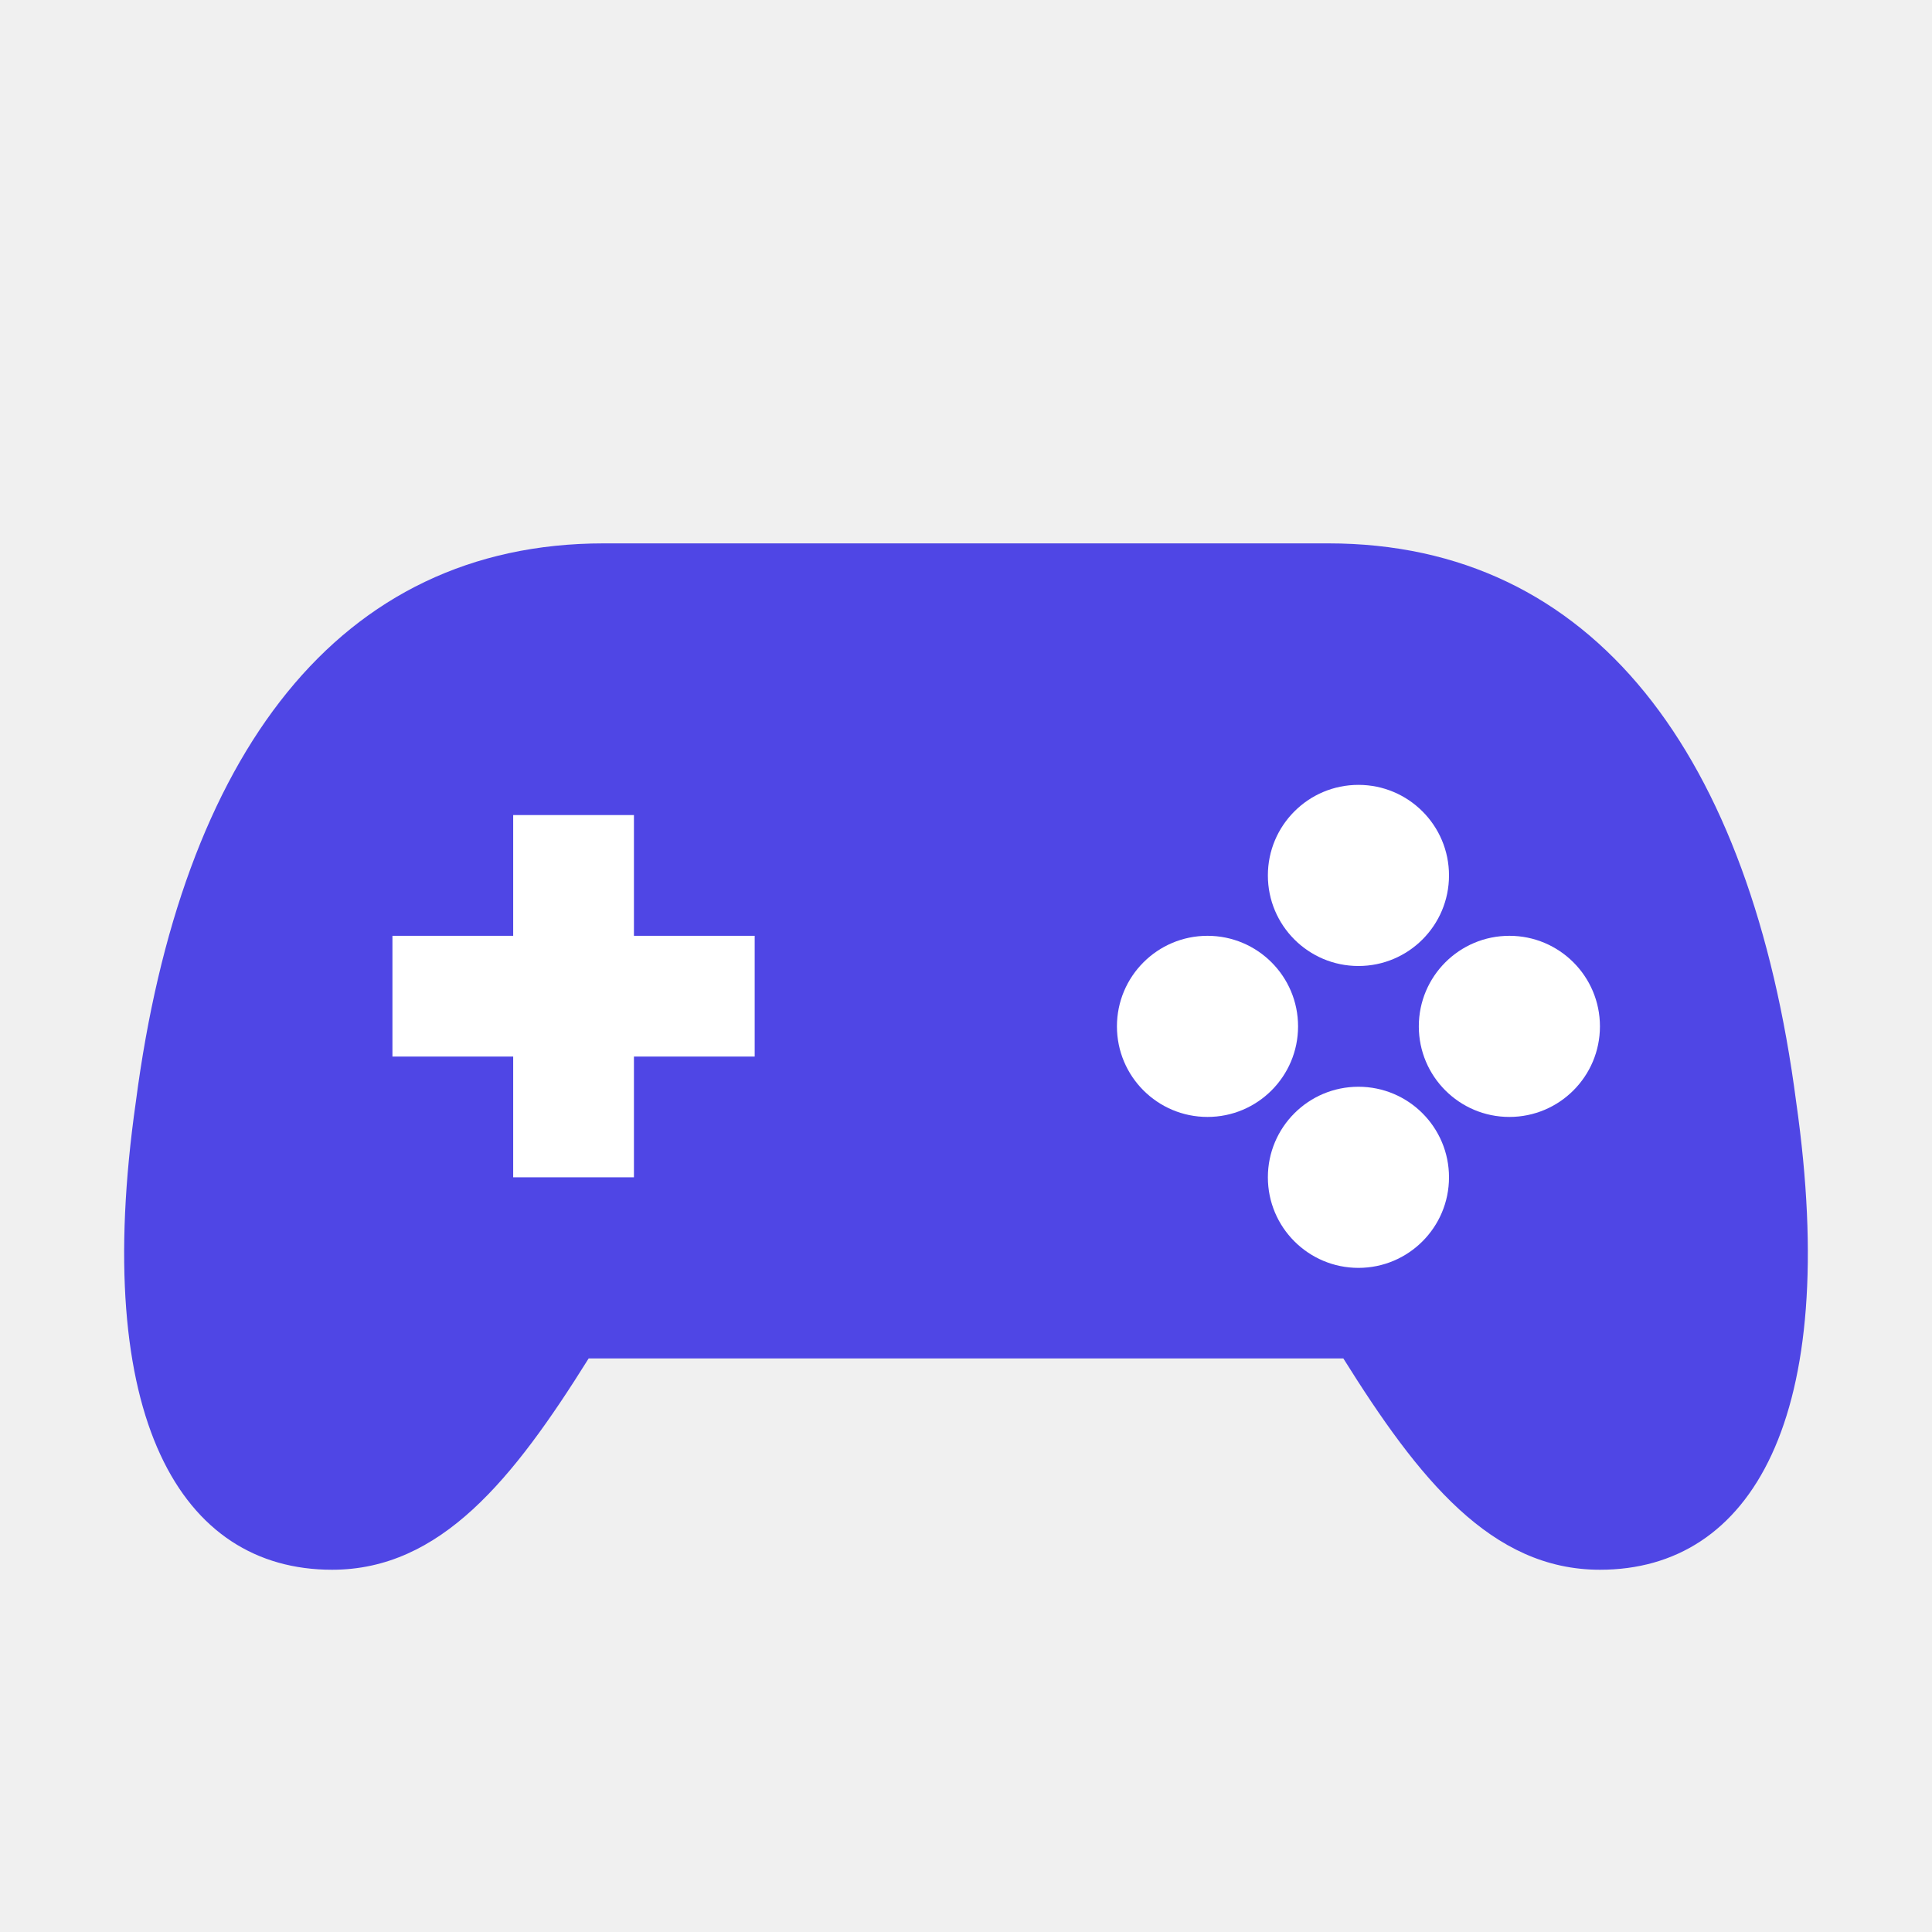
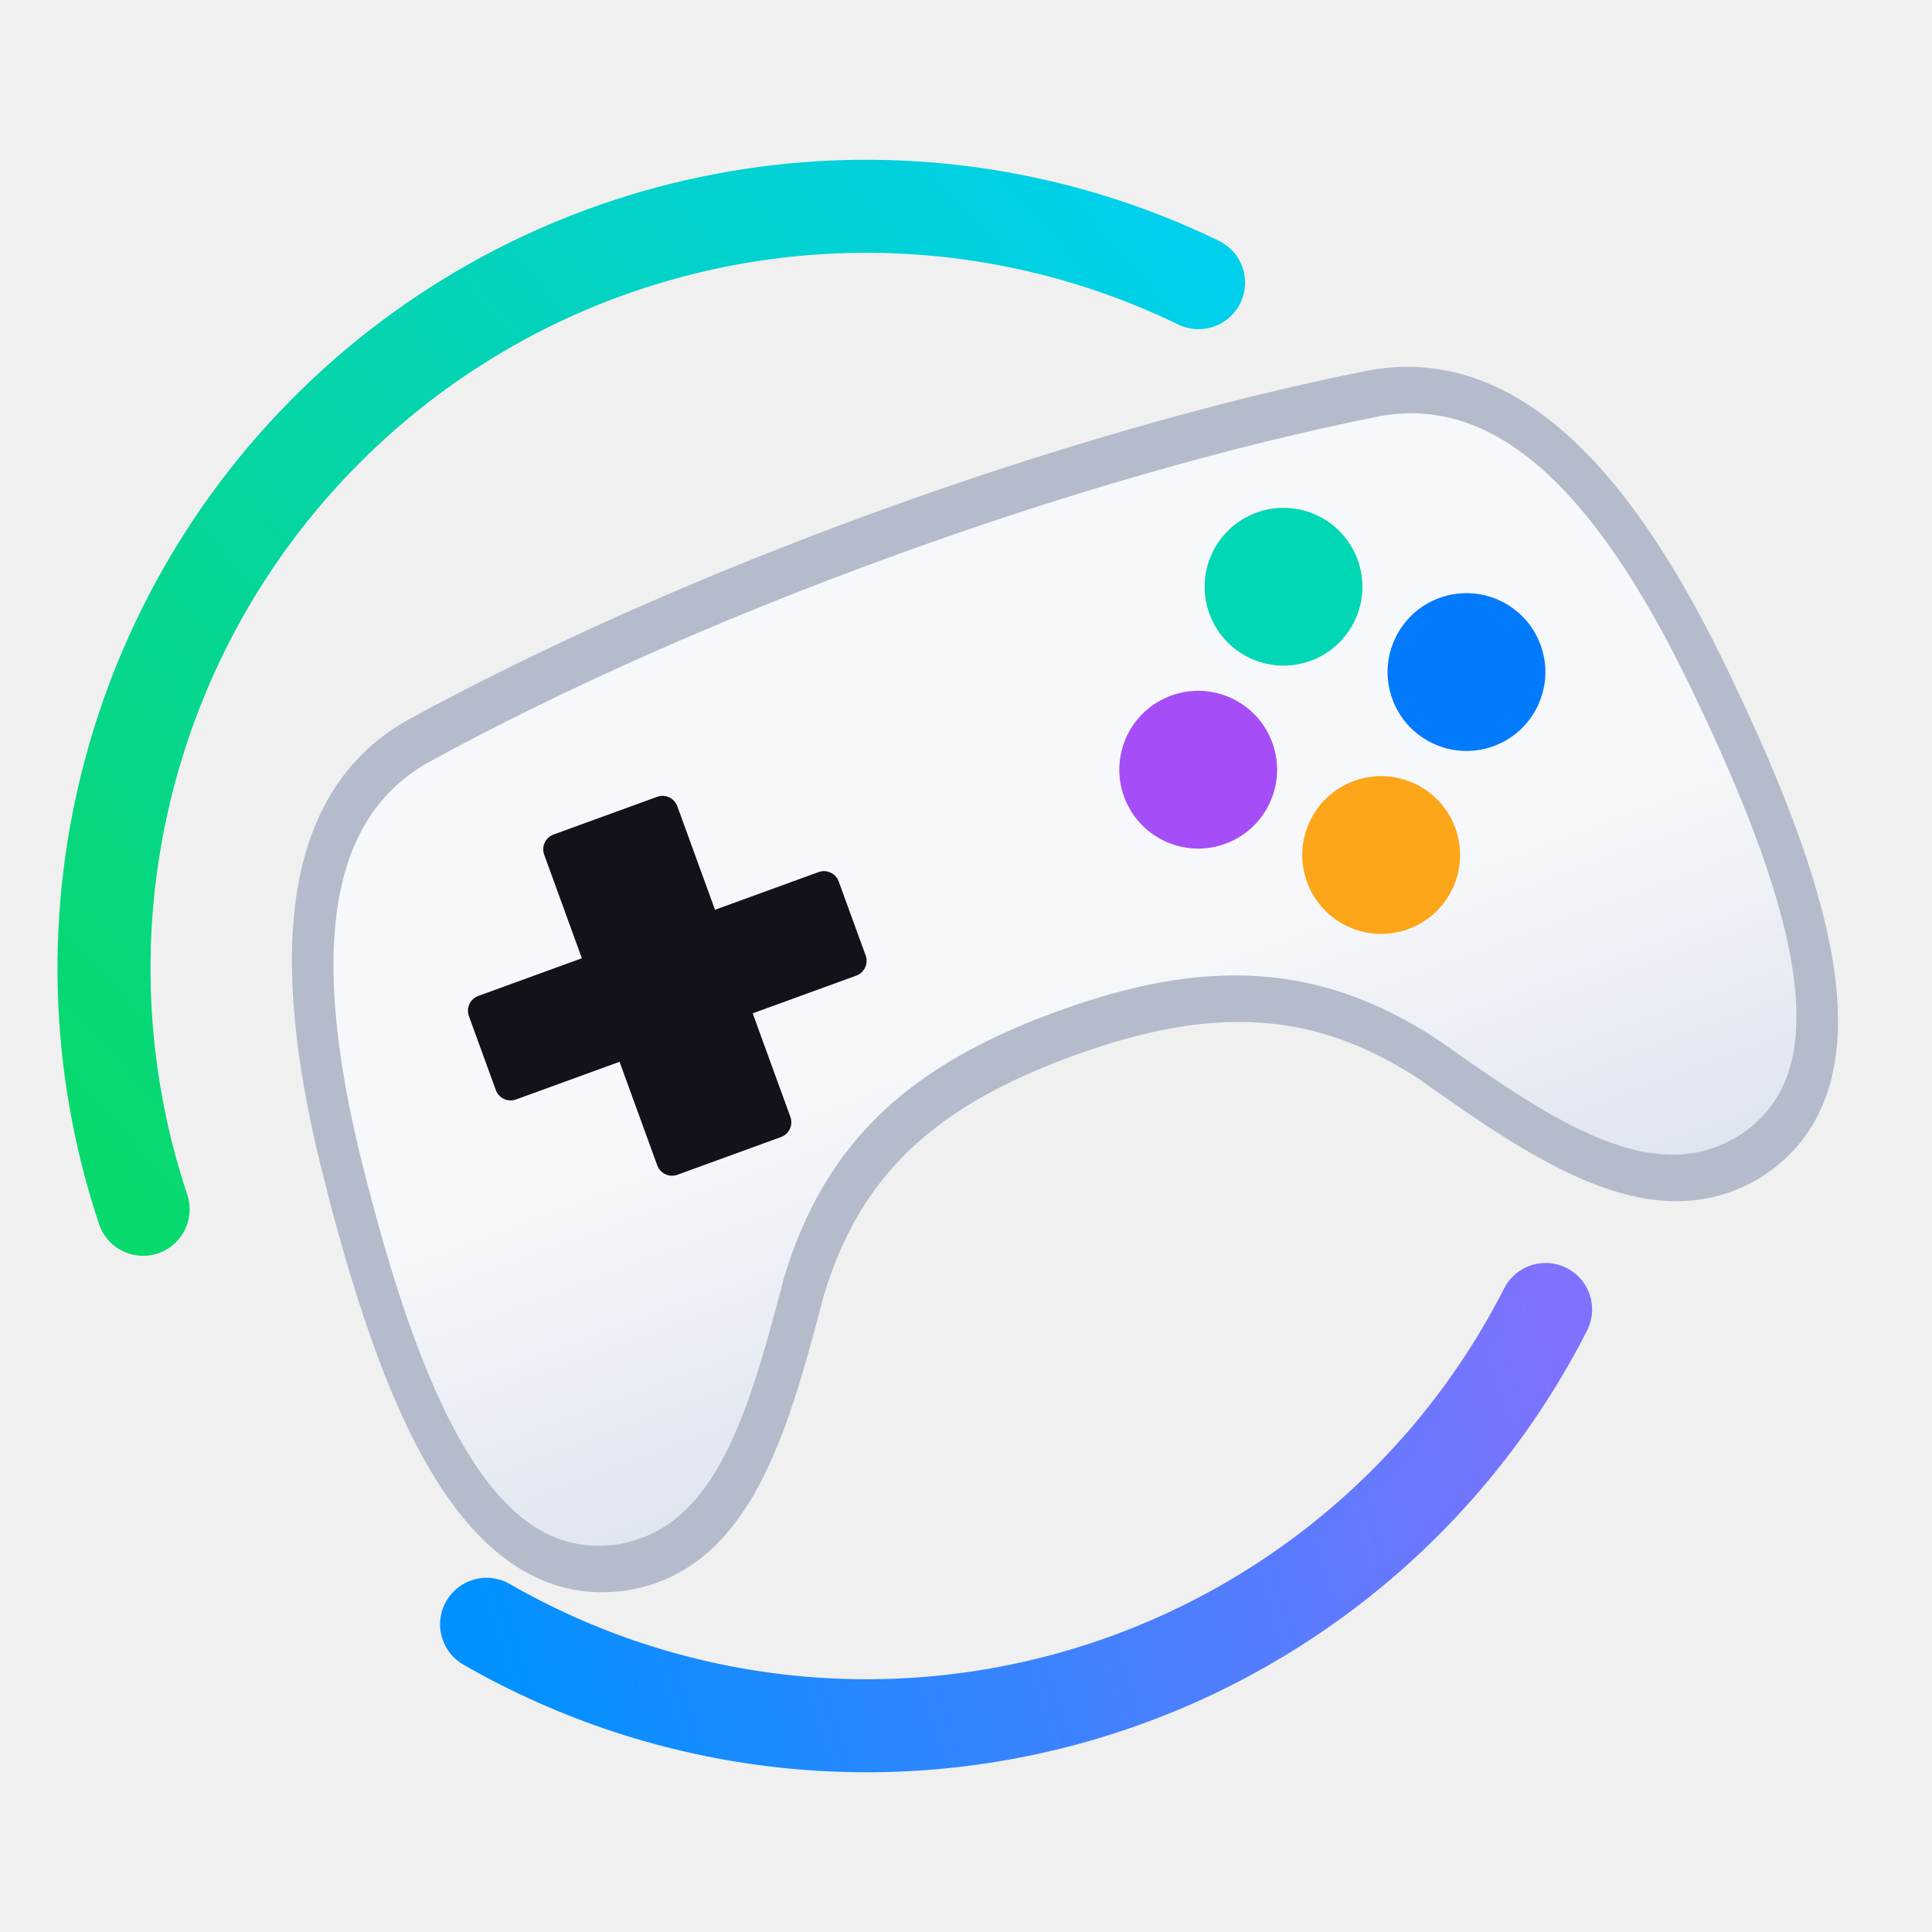
- <svg xmlns="http://www.w3.org/2000/svg" viewBox="0 0 64 64">
-   <path fill="#4f46e5" d="M20 18h24c8.8 0 14 7 15.5 18.5C61 47 58 52 53 52c-3.6 0-6-3-8.5-7h-25C17 49 14.6 52 11 52 6 52 3 47 4.5 36.5 6 25 11.2 18 20 18Z" />
-   <path fill="#fff" d="M17 27h4v4h4v4h-4v4h-4v-4h-4v-4h4z" />
-   <circle fill="#fff" cx="45" cy="29" r="3" />
-   <circle fill="#fff" cx="45" cy="39" r="3" />
-   <circle fill="#fff" cx="40" cy="34" r="3" />
-   <circle fill="#fff" cx="50" cy="34" r="3" />
+ <svg xmlns="http://www.w3.org/2000/svg" viewBox="160 136 540 540">
+   <defs>
+     <linearGradient id="ag-top" gradientUnits="userSpaceOnUse" x1="200" y1="474" x2="495" y2="215">
+       <stop offset="0" stop-color="#08d96c" />
+       <stop offset="1" stop-color="#00d0eb" />
+     </linearGradient>
+     <linearGradient id="ag-bottom" gradientUnits="userSpaceOnUse" x1="296" y1="590" x2="592" y2="502">
+       <stop offset="0" stop-color="#0191ff" />
+       <stop offset="1" stop-color="#7e72fe" />
+     </linearGradient>
+     <linearGradient id="ag-body" x1="0" y1="0" x2="0" y2="1">
+       <stop offset="0.55" stop-color="#f7f8fb" />
+       <stop offset="1" stop-color="#dee4ee" />
+     </linearGradient>
+   </defs>
+   <g fill="none" stroke-width="26" stroke-linecap="round">
+     <path d="M200 474 A213 213 0 0 1 495 215" stroke="url(#ag-top)" />
+     <path d="M296 590 A213 213 0 0 0 592 502" stroke="url(#ag-bottom)" />
+   </g>
+   <g transform="translate(448 398) rotate(-20)">
+     <path fill="url(#ag-body)" stroke="#b4bccb" stroke-width="12" transform="scale(0.95 1.1)" d="M-150 -100 C-60 -112 60 -112 150 -100 C190 -94 208 -56 214 0 C221 62 216 108 176 115 C144 120 122 94 98 64 C74 36 44 26 0 26 C-44 26 -74 36 -98 64 C-122 94 -144 120 -176 115 C-216 108 -221 62 -214 0 C-208 -56 -190 -94 -150 -100 Z" />
+     <path fill="#10131a" transform="translate(-100 -22) scale(1.1)" d="M-14 -46 h28 a4 4 0 0 1 4 4 v28 h28 a4 4 0 0 1 4 4 v20 a4 4 0 0 1 -4 4 h-28 v28 a4 4 0 0 1 -4 4 h-28 a4 4 0 0 1 -4 -4 v-28 h-28 a4 4 0 0 1 -4 -4 v-20 a4 4 0 0 1 4 -4 h28 v-28 a4 4 0 0 1 4 -4 Z" />
+     <g transform="translate(100 -28) scale(1.05)">
+       <circle cx="0" cy="-38" r="21" fill="#00d7b5" />
+       <circle cx="38" cy="0" r="21" fill="#017afc" />
+       <circle cx="-38" cy="0" r="21" fill="#a54ef7" />
+       <circle cx="0" cy="38" r="21" fill="#fda518" />
+     </g>
+   </g>
</svg>
